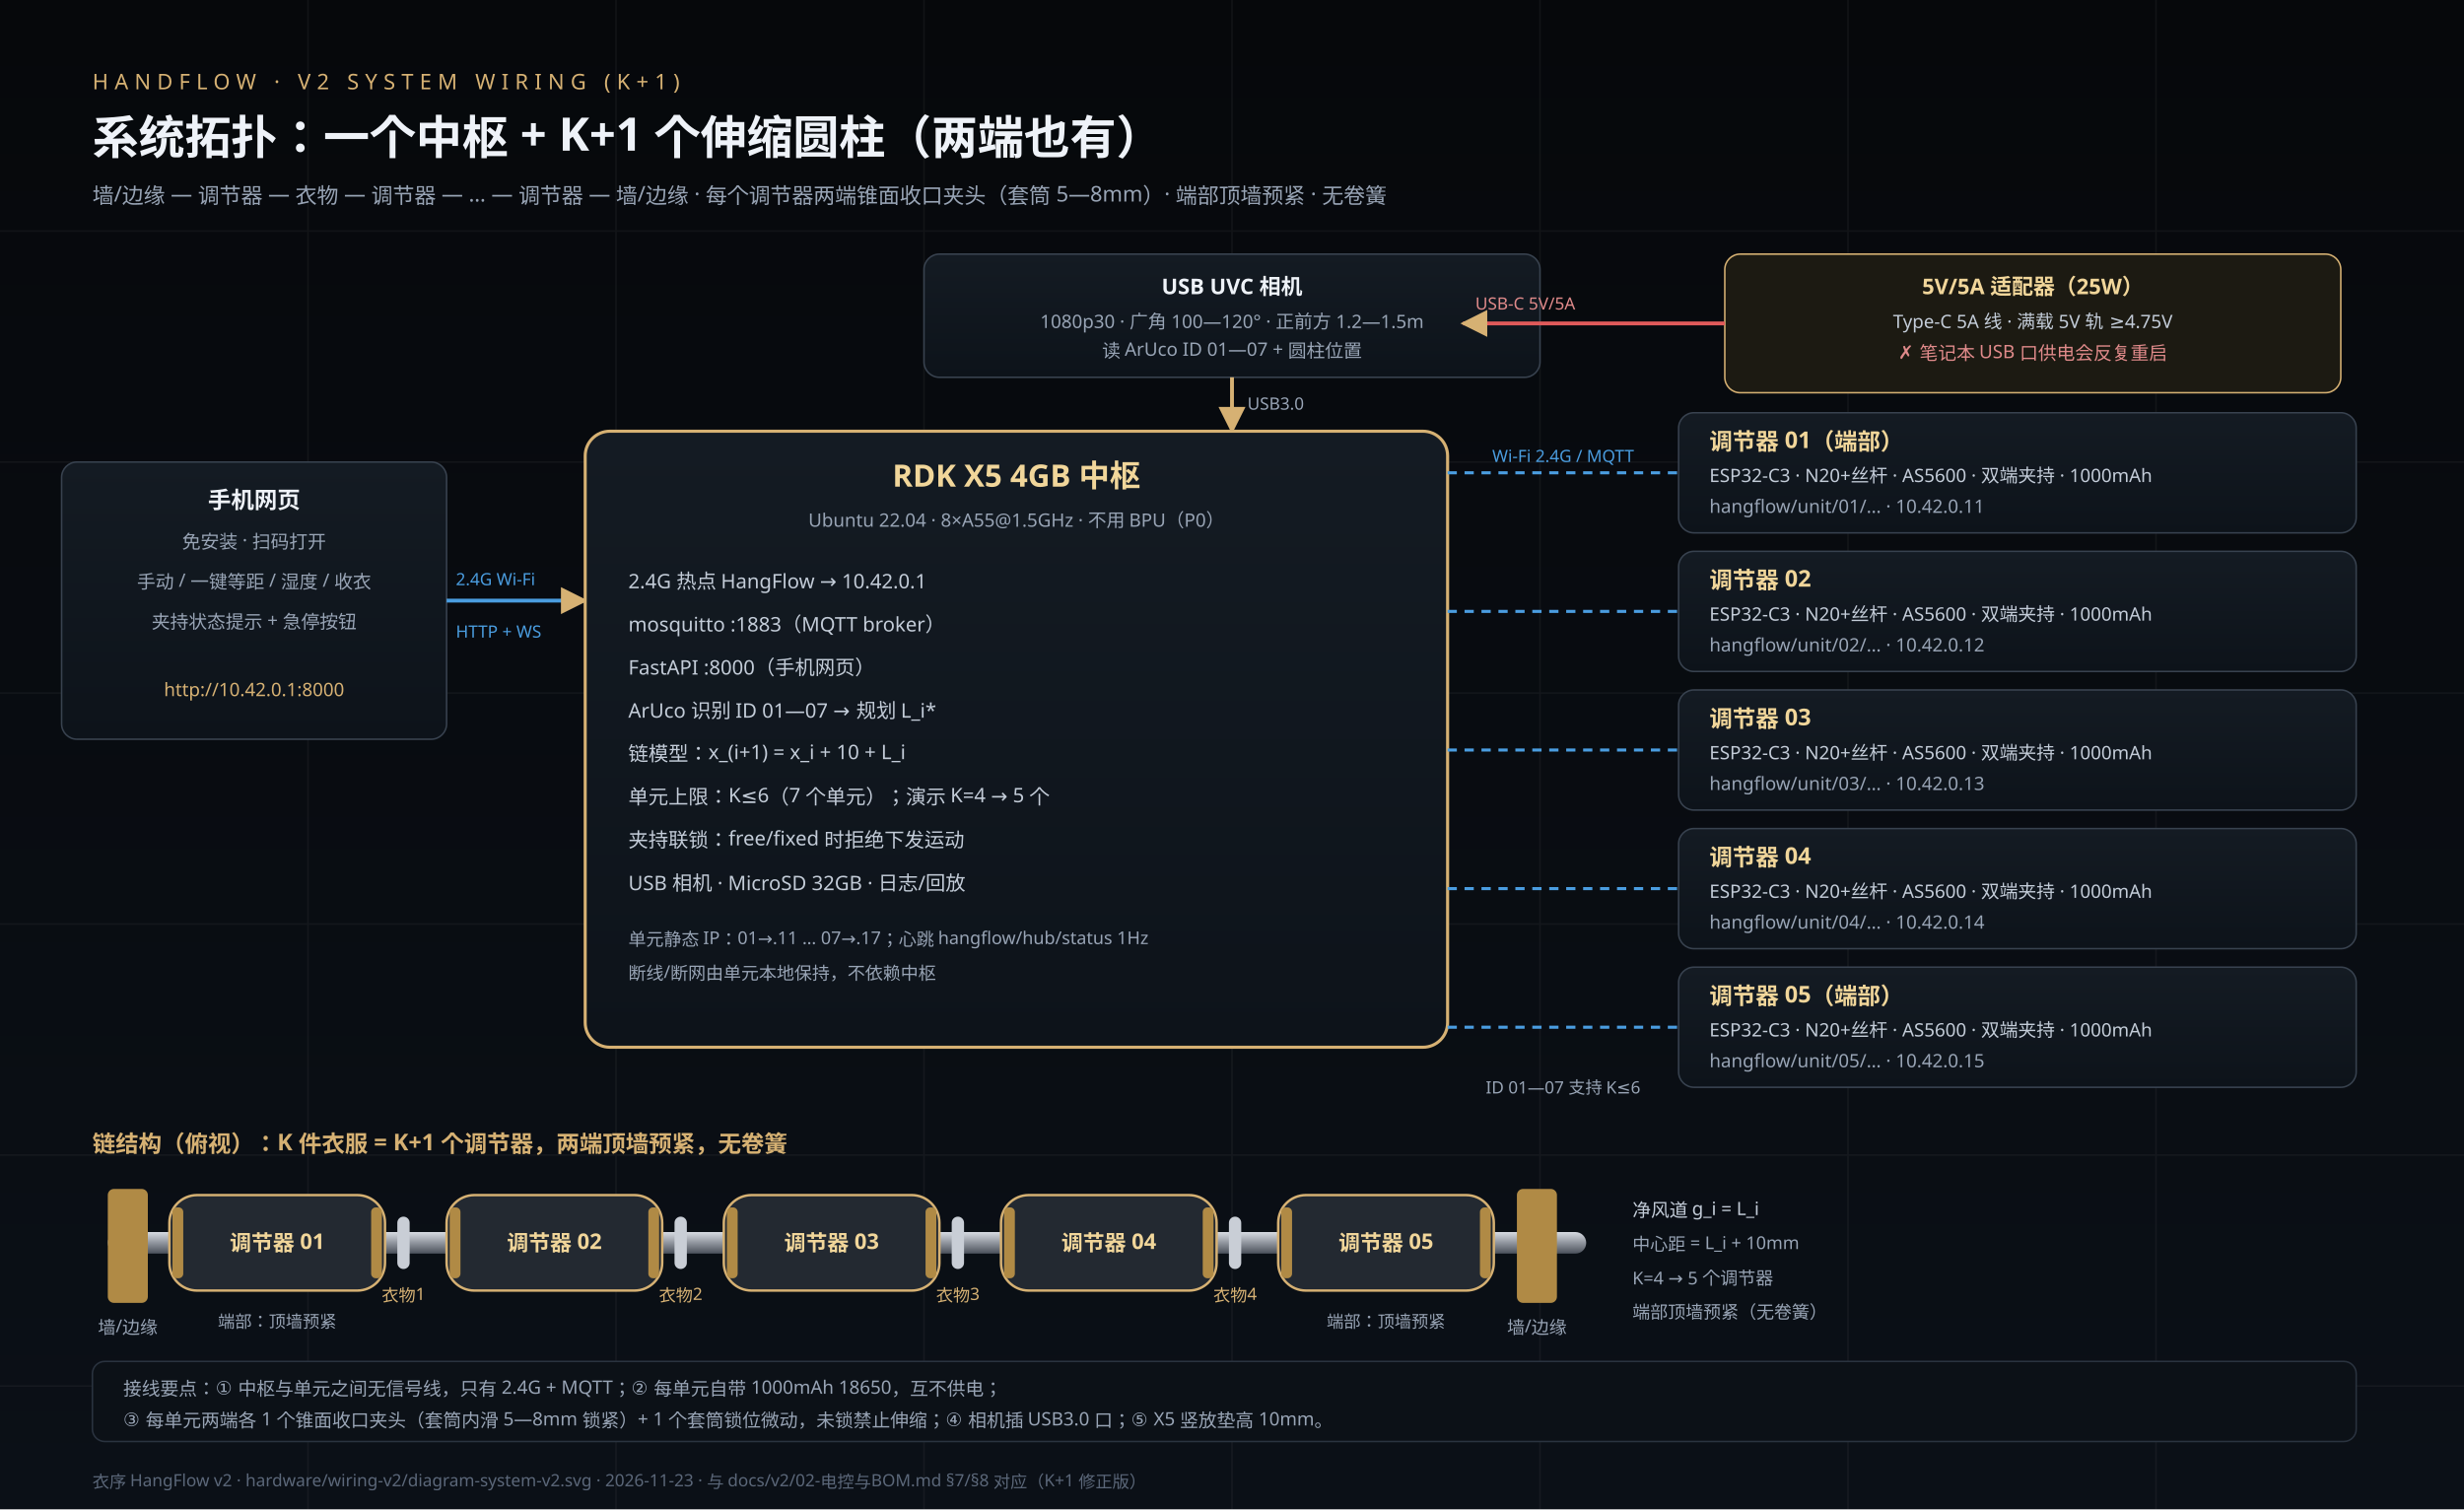
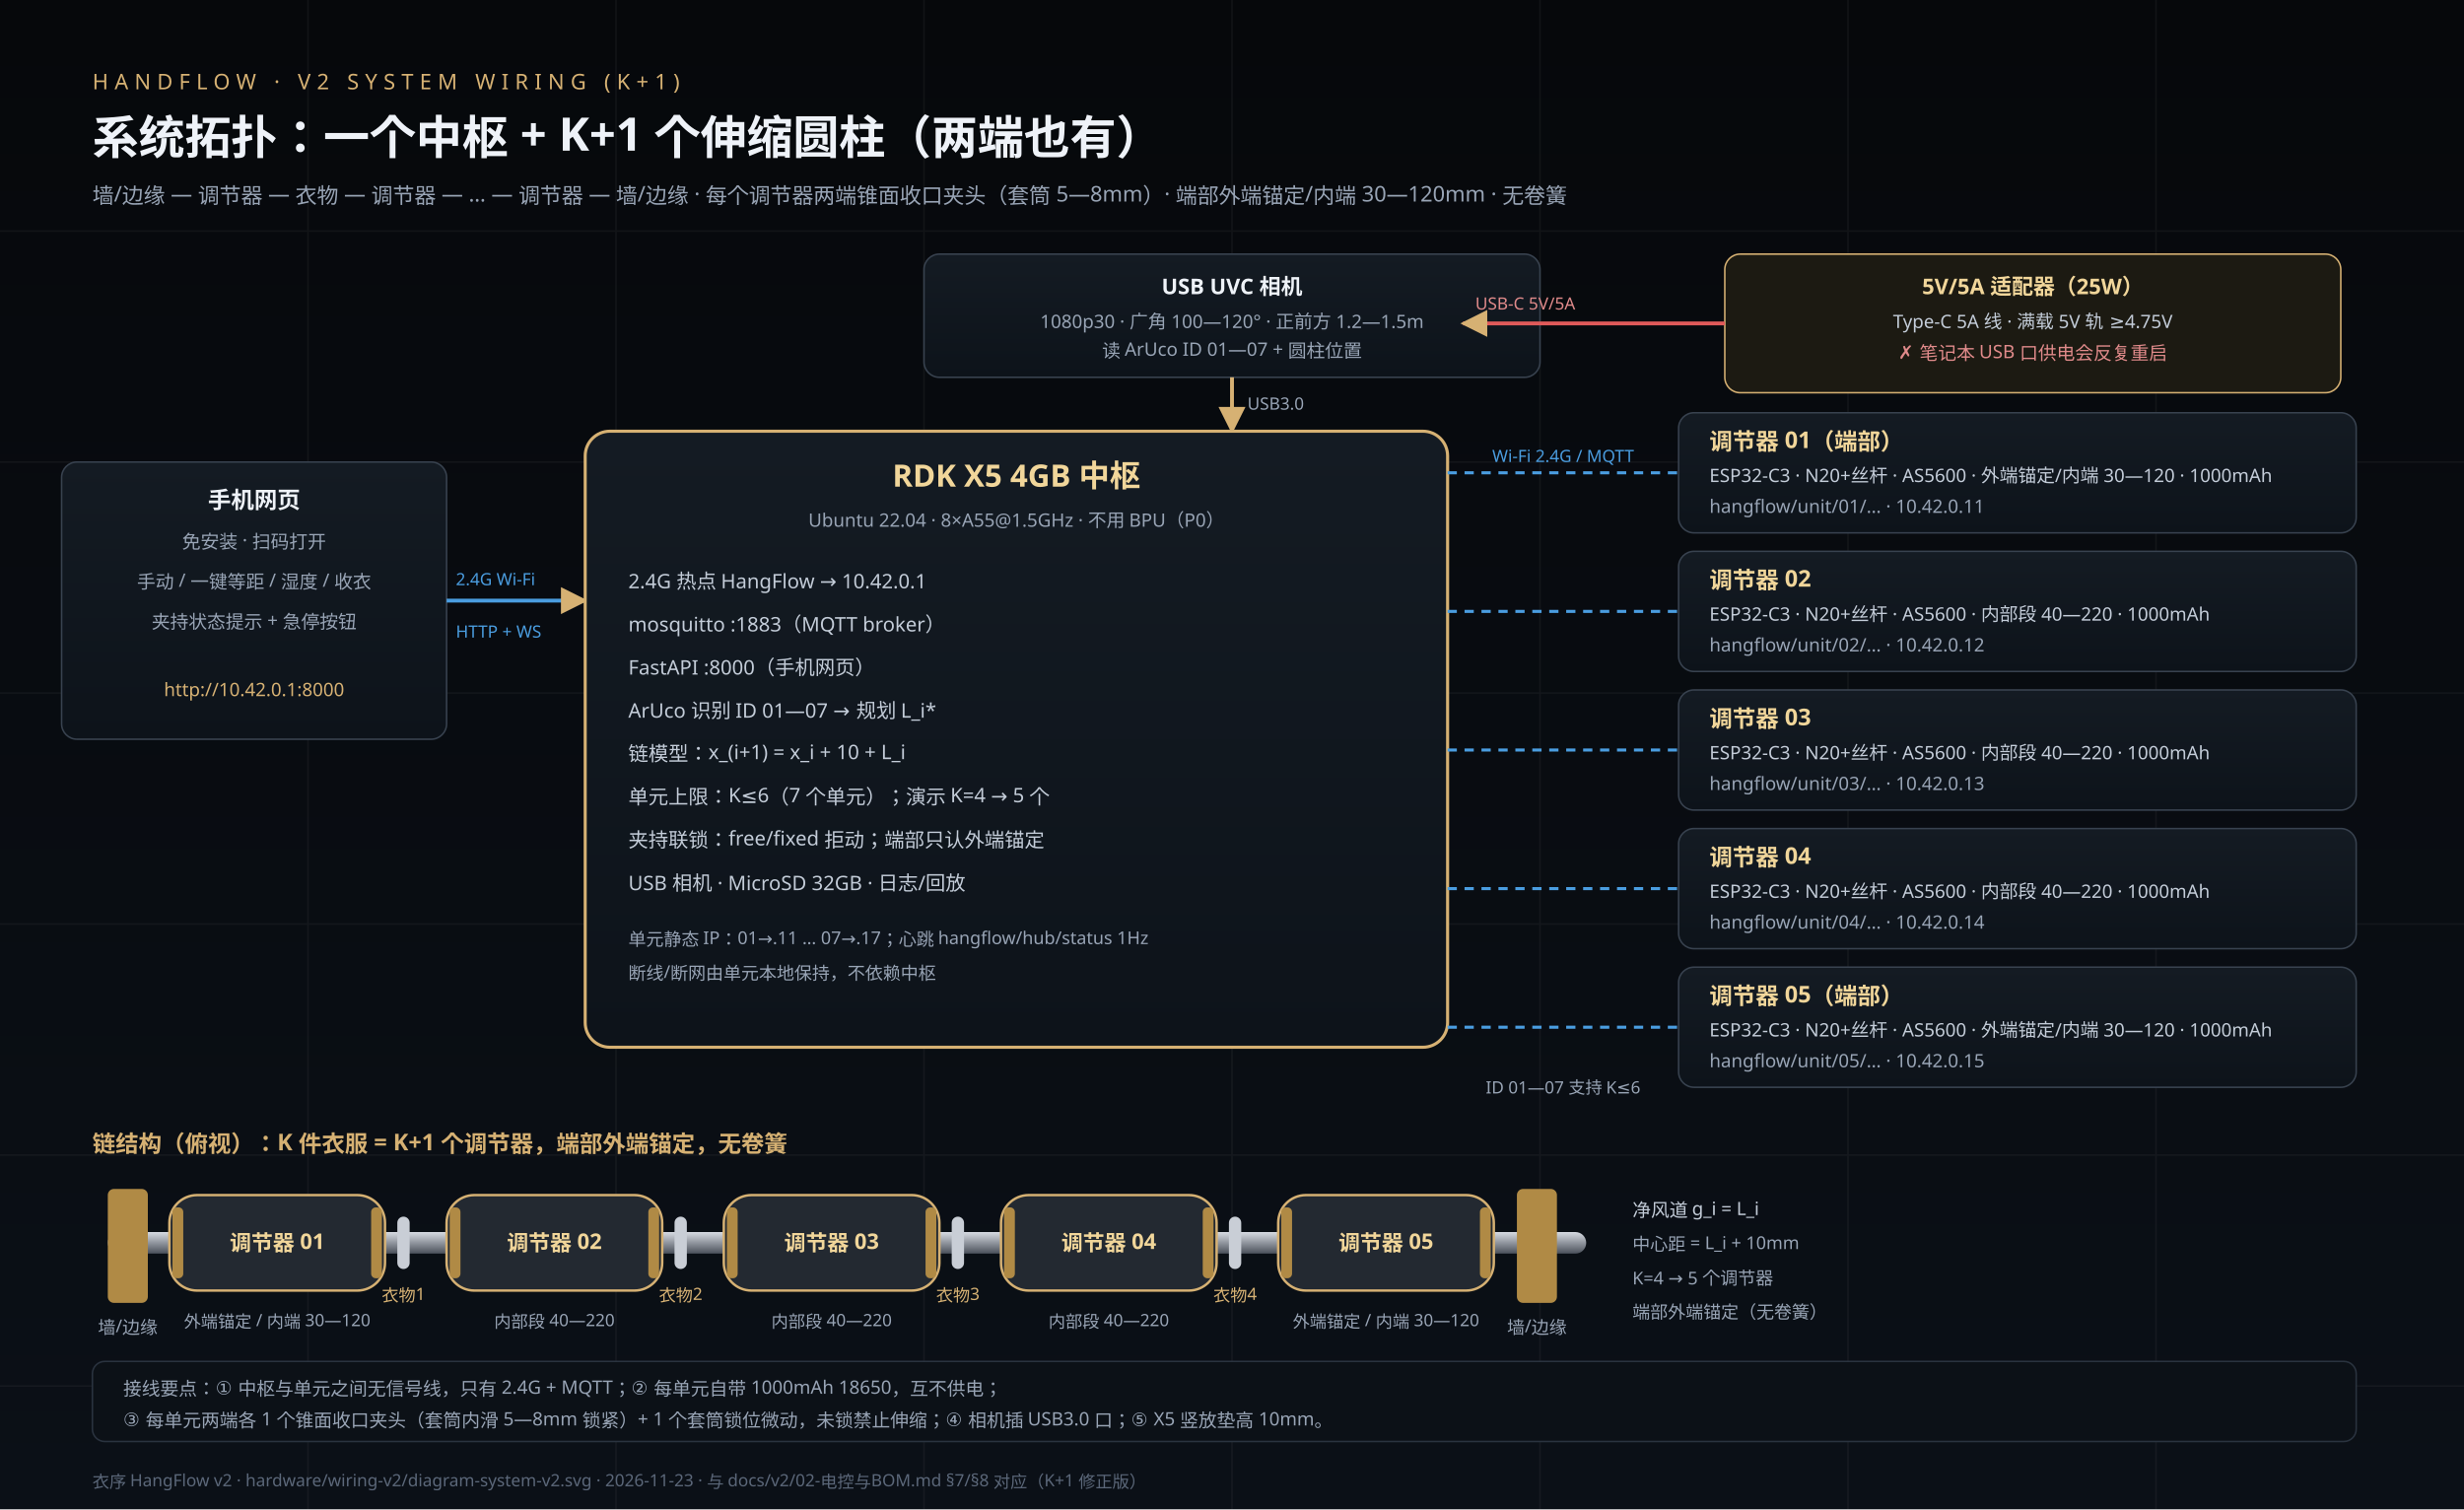
<svg xmlns="http://www.w3.org/2000/svg" width="1600" height="980" viewBox="0 0 1600 980">
  <defs>
    <linearGradient id="bgS" x1="0" y1="0" x2="0" y2="1">
      <stop offset="0" stop-color="#06080b" />
      <stop offset="1" stop-color="#0b1017" />
    </linearGradient>
    <linearGradient id="panelS" x1="0" y1="0" x2="0" y2="1">
      <stop offset="0" stop-color="#141b23" />
      <stop offset="1" stop-color="#0d131a" />
    </linearGradient>
    <linearGradient id="rodS" x1="0" y1="0" x2="0" y2="1">
      <stop offset="0" stop-color="#d7dbe2" />
      <stop offset="1" stop-color="#4a505a" />
    </linearGradient>
    <marker id="arS" viewBox="0 0 10 10" refX="9" refY="5" markerWidth="7" markerHeight="7" orient="auto">
      <path d="M0,0 L10,5 L0,10 z" fill="#d6b173" />
    </marker>
  </defs>
  <rect width="1600" height="980" fill="url(#bgS)" />
  <g opacity=".045" stroke="#ffffff">
    <path d="M0 150H1600M0 300H1600M0 450H1600M0 600H1600M0 750H1600M0 900H1600" />
    <path d="M200 0V980M400 0V980M600 0V980M800 0V980M1000 0V980M1200 0V980M1400 0V980" />
  </g>
  <text x="60" y="58" fill="#d6b173" font-family="Microsoft YaHei, sans-serif" font-size="14" letter-spacing="4">HANDFLOW · V2 SYSTEM WIRING (K+1)</text>
  <text x="60" y="100" fill="#eef2f8" font-family="Microsoft YaHei, sans-serif" font-size="30" font-weight="700">系统拓扑：一个中枢 + K+1 个伸缩圆柱（两端也有）</text>
-   <text x="60" y="132" fill="#98a4b5" font-family="Microsoft YaHei, sans-serif" font-size="14">墙/边缘 — 调节器 — 衣物 — 调节器 — … — 调节器 — 墙/边缘 · 每个调节器两端锥面收口夹头（套筒 5—8mm）· 端部顶墙预紧 · 无卷簧</text>
+   <text x="60" y="132" fill="#98a4b5" font-family="Microsoft YaHei, sans-serif" font-size="14">墙/边缘 — 调节器 — 衣物 — 调节器 — … — 调节器 — 墙/边缘 · 每个调节器两端锥面收口夹头（套筒 5—8mm）· 端部外端锚定/内端 30—120mm · 无卷簧</text>
  <rect x="600" y="165" width="400" height="80" rx="10" fill="url(#panelS)" stroke="#38424f" />
  <text x="800" y="191" fill="#eef2f8" font-family="Microsoft YaHei, sans-serif" font-size="14" text-anchor="middle" font-weight="700">USB UVC 相机</text>
  <text x="800" y="213" fill="#98a4b5" font-family="Microsoft YaHei, sans-serif" font-size="12" text-anchor="middle">1080p30 · 广角 100—120° · 正前方 1.2—1.5m</text>
  <text x="800" y="232" fill="#98a4b5" font-family="Microsoft YaHei, sans-serif" font-size="12" text-anchor="middle">读 ArUco ID 01—07 + 圆柱位置</text>
  <path d="M800 245V280" stroke="#d6b173" stroke-width="2.5" marker-end="url(#arS)" />
  <text x="810" y="266" fill="#98a4b5" font-family="Microsoft YaHei, sans-serif" font-size="11">USB3.0</text>
  <rect x="1120" y="165" width="400" height="90" rx="10" fill="#1c1a12" stroke="#d6b173" />
  <text x="1320" y="191" fill="#f1d69a" font-family="Microsoft YaHei, sans-serif" font-size="14" text-anchor="middle" font-weight="700">5V/5A 适配器（25W）</text>
  <text x="1320" y="213" fill="#c3ccd8" font-family="Microsoft YaHei, sans-serif" font-size="12" text-anchor="middle">Type-C 5A 线 · 满载 5V 轨 ≥4.75V</text>
  <text x="1320" y="233" fill="#e08a8a" font-family="Microsoft YaHei, sans-serif" font-size="12" text-anchor="middle">✗ 笔记本 USB 口供电会反复重启</text>
  <path d="M1120 210H950" stroke="#e05a5a" stroke-width="2.5" marker-end="url(#arS)" />
  <text x="958" y="201" fill="#e08a8a" font-family="Microsoft YaHei, sans-serif" font-size="11">USB-C 5V/5A</text>
  <rect x="40" y="300" width="250" height="180" rx="10" fill="url(#panelS)" stroke="#38424f" />
  <text x="165" y="330" fill="#eef2f8" font-family="Microsoft YaHei, sans-serif" font-size="15" text-anchor="middle" font-weight="700">手机网页</text>
  <text x="165" y="356" fill="#98a4b5" font-family="Microsoft YaHei, sans-serif" font-size="12" text-anchor="middle">免安装 · 扫码打开</text>
  <text x="165" y="382" fill="#98a4b5" font-family="Microsoft YaHei, sans-serif" font-size="12" text-anchor="middle">手动 / 一键等距 / 湿度 / 收衣</text>
  <text x="165" y="408" fill="#98a4b5" font-family="Microsoft YaHei, sans-serif" font-size="12" text-anchor="middle">夹持状态提示 + 急停按钮</text>
  <text x="165" y="452" fill="#d6b173" font-family="Microsoft YaHei, sans-serif" font-size="12" text-anchor="middle">http://10.42.0.1:8000</text>
  <path d="M290 390H380" stroke="#4a9de0" stroke-width="2.5" marker-end="url(#arS)" />
  <text x="296" y="380" fill="#4a9de0" font-family="Microsoft YaHei, sans-serif" font-size="11">2.4G Wi-Fi</text>
  <text x="296" y="414" fill="#4a9de0" font-family="Microsoft YaHei, sans-serif" font-size="11">HTTP + WS</text>
  <rect x="380" y="280" width="560" height="400" rx="16" fill="url(#panelS)" stroke="#d6b173" stroke-width="2" />
  <text x="660" y="316" fill="#f1d69a" font-family="Microsoft YaHei, sans-serif" font-size="20" text-anchor="middle" font-weight="700">RDK X5 4GB 中枢</text>
  <text x="660" y="342" fill="#98a4b5" font-family="Microsoft YaHei, sans-serif" font-size="12" text-anchor="middle">Ubuntu 22.04 · 8×A55@1.5GHz · 不用 BPU（P0）</text>
  <g font-family="Microsoft YaHei, sans-serif" font-size="13">
    <text x="408" y="382" fill="#c3ccd8">2.4G 热点 HangFlow → 10.42.0.1</text>
    <text x="408" y="410" fill="#c3ccd8">mosquitto :1883（MQTT broker）</text>
    <text x="408" y="438" fill="#c3ccd8">FastAPI :8000（手机网页）</text>
    <text x="408" y="466" fill="#c3ccd8">ArUco 识别 ID 01—07 → 规划 L_i*</text>
    <text x="408" y="494" fill="#c3ccd8">链模型：x_(i+1) = x_i + 10 + L_i</text>
    <text x="408" y="522" fill="#c3ccd8">单元上限：K≤6（7 个单元）；演示 K=4 → 5 个</text>
-     <text x="408" y="550" fill="#c3ccd8">夹持联锁：free/fixed 时拒绝下发运动</text>
+     <text x="408" y="550" fill="#c3ccd8">夹持联锁：free/fixed 拒动；端部只认外端锚定</text>
    <text x="408" y="578" fill="#c3ccd8">USB 相机 · MicroSD 32GB · 日志/回放</text>
    <text x="408" y="614" fill="#98a4b5" font-size="11.5">单元静态 IP：01→.11 … 07→.17；心跳 hangflow/hub/status 1Hz</text>
    <text x="408" y="636" fill="#98a4b5" font-size="11.5">断线/断网由单元本地保持，不依赖中枢</text>
  </g>
  <g font-family="Microsoft YaHei, sans-serif">
    <rect x="1090" y="268" width="440" height="78" rx="10" fill="url(#panelS)" stroke="#38424f" />
    <text x="1110" y="292" fill="#f1d69a" font-size="15" font-weight="700">调节器 01（端部）</text>
-     <text x="1110" y="313" fill="#c3ccd8" font-size="12">ESP32-C3 · N20+丝杆 · AS5600 · 双端夹持 · 1000mAh</text>
+     <text x="1110" y="313" fill="#c3ccd8" font-size="12">ESP32-C3 · N20+丝杆 · AS5600 · 外端锚定/内端 30—120 · 1000mAh</text>
    <text x="1110" y="333" fill="#98a4b5" font-size="12">hangflow/unit/01/… · 10.42.0.11</text>
    <rect x="1090" y="358" width="440" height="78" rx="10" fill="url(#panelS)" stroke="#38424f" />
    <text x="1110" y="382" fill="#f1d69a" font-size="15" font-weight="700">调节器 02</text>
-     <text x="1110" y="403" fill="#c3ccd8" font-size="12">ESP32-C3 · N20+丝杆 · AS5600 · 双端夹持 · 1000mAh</text>
+     <text x="1110" y="403" fill="#c3ccd8" font-size="12">ESP32-C3 · N20+丝杆 · AS5600 · 内部段 40—220 · 1000mAh</text>
    <text x="1110" y="423" fill="#98a4b5" font-size="12">hangflow/unit/02/… · 10.42.0.12</text>
    <rect x="1090" y="448" width="440" height="78" rx="10" fill="url(#panelS)" stroke="#38424f" />
    <text x="1110" y="472" fill="#f1d69a" font-size="15" font-weight="700">调节器 03</text>
-     <text x="1110" y="493" fill="#c3ccd8" font-size="12">ESP32-C3 · N20+丝杆 · AS5600 · 双端夹持 · 1000mAh</text>
+     <text x="1110" y="493" fill="#c3ccd8" font-size="12">ESP32-C3 · N20+丝杆 · AS5600 · 内部段 40—220 · 1000mAh</text>
    <text x="1110" y="513" fill="#98a4b5" font-size="12">hangflow/unit/03/… · 10.42.0.13</text>
    <rect x="1090" y="538" width="440" height="78" rx="10" fill="url(#panelS)" stroke="#38424f" />
    <text x="1110" y="562" fill="#f1d69a" font-size="15" font-weight="700">调节器 04</text>
-     <text x="1110" y="583" fill="#c3ccd8" font-size="12">ESP32-C3 · N20+丝杆 · AS5600 · 双端夹持 · 1000mAh</text>
+     <text x="1110" y="583" fill="#c3ccd8" font-size="12">ESP32-C3 · N20+丝杆 · AS5600 · 内部段 40—220 · 1000mAh</text>
    <text x="1110" y="603" fill="#98a4b5" font-size="12">hangflow/unit/04/… · 10.42.0.14</text>
    <rect x="1090" y="628" width="440" height="78" rx="10" fill="url(#panelS)" stroke="#38424f" />
    <text x="1110" y="652" fill="#f1d69a" font-size="15" font-weight="700">调节器 05（端部）</text>
-     <text x="1110" y="673" fill="#c3ccd8" font-size="12">ESP32-C3 · N20+丝杆 · AS5600 · 双端夹持 · 1000mAh</text>
+     <text x="1110" y="673" fill="#c3ccd8" font-size="12">ESP32-C3 · N20+丝杆 · AS5600 · 外端锚定/内端 30—120 · 1000mAh</text>
    <text x="1110" y="693" fill="#98a4b5" font-size="12">hangflow/unit/05/… · 10.42.0.15</text>
    <path d="M940 307H1090" stroke="#4a9de0" stroke-width="2" stroke-dasharray="6 5" />
    <path d="M940 397H1090" stroke="#4a9de0" stroke-width="2" stroke-dasharray="6 5" />
    <path d="M940 487H1090" stroke="#4a9de0" stroke-width="2" stroke-dasharray="6 5" />
    <path d="M940 577H1090" stroke="#4a9de0" stroke-width="2" stroke-dasharray="6 5" />
    <path d="M940 667H1090" stroke="#4a9de0" stroke-width="2" stroke-dasharray="6 5" />
    <text x="1015" y="300" fill="#4a9de0" font-size="11" text-anchor="middle">Wi-Fi 2.4G / MQTT</text>
    <text x="1015" y="710" fill="#98a4b5" font-size="11" text-anchor="middle">ID 01—07 支持 K≤6</text>
  </g>
  <g font-family="Microsoft YaHei, sans-serif">
-     <text x="60" y="748" fill="#d6b173" font-size="15" font-weight="700">链结构（俯视）：K 件衣服 = K+1 个调节器，两端顶墙预紧，无卷簧</text>
+     <text x="60" y="748" fill="#d6b173" font-size="15" font-weight="700">链结构（俯视）：K 件衣服 = K+1 个调节器，端部外端锚定，无卷簧</text>
    <rect x="70" y="800" width="960" height="14" rx="7" fill="url(#rodS)" />
    <rect x="70" y="772" width="26" height="74" rx="4" fill="#b08a45" />
    <text x="83" y="866" fill="#98a4b5" font-size="11.5" text-anchor="middle">墙/边缘</text>
    <rect x="985" y="772" width="26" height="74" rx="4" fill="#b08a45" />
    <text x="998" y="866" fill="#98a4b5" font-size="11.5" text-anchor="middle">墙/边缘</text>
    <g>
      <rect x="110" y="776" width="140" height="62" rx="18" fill="#232931" stroke="#d6b173" stroke-width="1.6" />
      <rect x="112" y="784" width="7" height="46" rx="3" fill="#b08a45" />
      <rect x="241" y="784" width="7" height="46" rx="3" fill="#b08a45" />
      <text x="180" y="812" fill="#f1d69a" font-size="14" text-anchor="middle" font-weight="700">调节器 01</text>
-       <text x="180" y="862" fill="#98a4b5" font-size="11" text-anchor="middle">端部：顶墙预紧</text>
+       <text x="180" y="862" fill="#98a4b5" font-size="11" text-anchor="middle">外端锚定 / 内端 30—120</text>
    </g>
    <g>
      <rect x="290" y="776" width="140" height="62" rx="18" fill="#232931" stroke="#d6b173" stroke-width="1.6" />
      <rect x="292" y="784" width="7" height="46" rx="3" fill="#b08a45" />
      <rect x="421" y="784" width="7" height="46" rx="3" fill="#b08a45" />
      <text x="360" y="812" fill="#f1d69a" font-size="14" text-anchor="middle" font-weight="700">调节器 02</text>
+       <text x="360" y="862" fill="#98a4b5" font-size="11" text-anchor="middle">内部段 40—220</text>
    </g>
    <g>
      <rect x="470" y="776" width="140" height="62" rx="18" fill="#232931" stroke="#d6b173" stroke-width="1.6" />
      <rect x="472" y="784" width="7" height="46" rx="3" fill="#b08a45" />
      <rect x="601" y="784" width="7" height="46" rx="3" fill="#b08a45" />
      <text x="540" y="812" fill="#f1d69a" font-size="14" text-anchor="middle" font-weight="700">调节器 03</text>
+       <text x="540" y="862" fill="#98a4b5" font-size="11" text-anchor="middle">内部段 40—220</text>
    </g>
    <g>
      <rect x="650" y="776" width="140" height="62" rx="18" fill="#232931" stroke="#d6b173" stroke-width="1.6" />
      <rect x="652" y="784" width="7" height="46" rx="3" fill="#b08a45" />
      <rect x="781" y="784" width="7" height="46" rx="3" fill="#b08a45" />
      <text x="720" y="812" fill="#f1d69a" font-size="14" text-anchor="middle" font-weight="700">调节器 04</text>
+       <text x="720" y="862" fill="#98a4b5" font-size="11" text-anchor="middle">内部段 40—220</text>
    </g>
    <g>
      <rect x="830" y="776" width="140" height="62" rx="18" fill="#232931" stroke="#d6b173" stroke-width="1.6" />
      <rect x="832" y="784" width="7" height="46" rx="3" fill="#b08a45" />
      <rect x="961" y="784" width="7" height="46" rx="3" fill="#b08a45" />
      <text x="900" y="812" fill="#f1d69a" font-size="14" text-anchor="middle" font-weight="700">调节器 05</text>
-       <text x="900" y="862" fill="#98a4b5" font-size="11" text-anchor="middle">端部：顶墙预紧</text>
+       <text x="900" y="862" fill="#98a4b5" font-size="11" text-anchor="middle">外端锚定 / 内端 30—120</text>
    </g>
    <g fill="#c9ced6">
      <rect x="258" y="790" width="8" height="34" rx="4" />
      <rect x="438" y="790" width="8" height="34" rx="4" />
      <rect x="618" y="790" width="8" height="34" rx="4" />
      <rect x="798" y="790" width="8" height="34" rx="4" />
    </g>
    <g fill="#d6b173" font-size="11" text-anchor="middle">
      <text x="262" y="845">衣物1</text>
      <text x="442" y="845">衣物2</text>
      <text x="622" y="845">衣物3</text>
      <text x="802" y="845">衣物4</text>
    </g>
    <text x="1060" y="790" fill="#c3ccd8" font-size="12">净风道 g_i = L_i</text>
    <text x="1060" y="812" fill="#98a4b5" font-size="11.5">中心距 = L_i + 10mm</text>
    <text x="1060" y="834" fill="#98a4b5" font-size="11.5">K=4 → 5 个调节器</text>
-     <text x="1060" y="856" fill="#98a4b5" font-size="11.5">端部顶墙预紧（无卷簧）</text>
+     <text x="1060" y="856" fill="#98a4b5" font-size="11.5">端部外端锚定（无卷簧）</text>
  </g>
  <g font-family="Microsoft YaHei, sans-serif">
    <rect x="60" y="884" width="1470" height="52" rx="8" fill="#0c1117" stroke="#2a333f" />
    <text x="80" y="906" fill="#98a4b5" font-size="12">接线要点：① 中枢与单元之间无信号线，只有 2.4G + MQTT；② 每单元自带 1000mAh 18650，互不供电；</text>
    <text x="80" y="926" fill="#98a4b5" font-size="12">③ 每单元两端各 1 个锥面收口夹头（套筒内滑 5—8mm 锁紧）+ 1 个套筒锁位微动，未锁禁止伸缩；④ 相机插 USB3.0 口；⑤ X5 竖放垫高 10mm。</text>
  </g>
  <text x="60" y="966" fill="#5b6779" font-family="Microsoft YaHei, sans-serif" font-size="11">衣序 HangFlow v2 · hardware/wiring-v2/diagram-system-v2.svg · 2026-11-23 · 与 docs/v2/02-电控与BOM.md §7/§8 对应（K+1 修正版）</text>
</svg>
